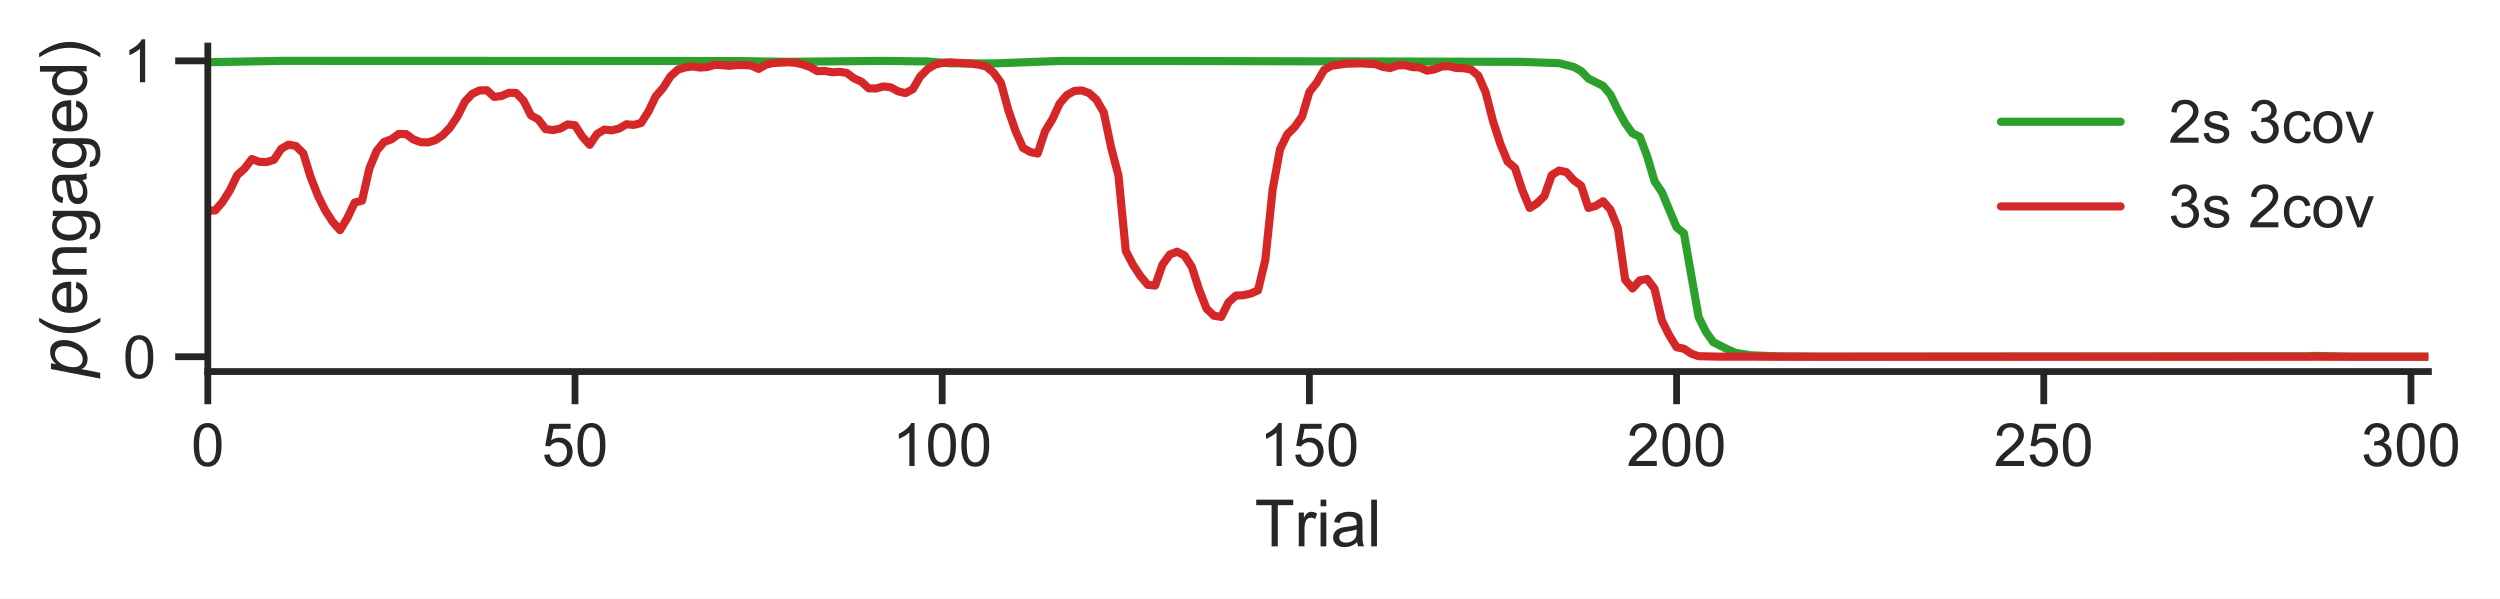
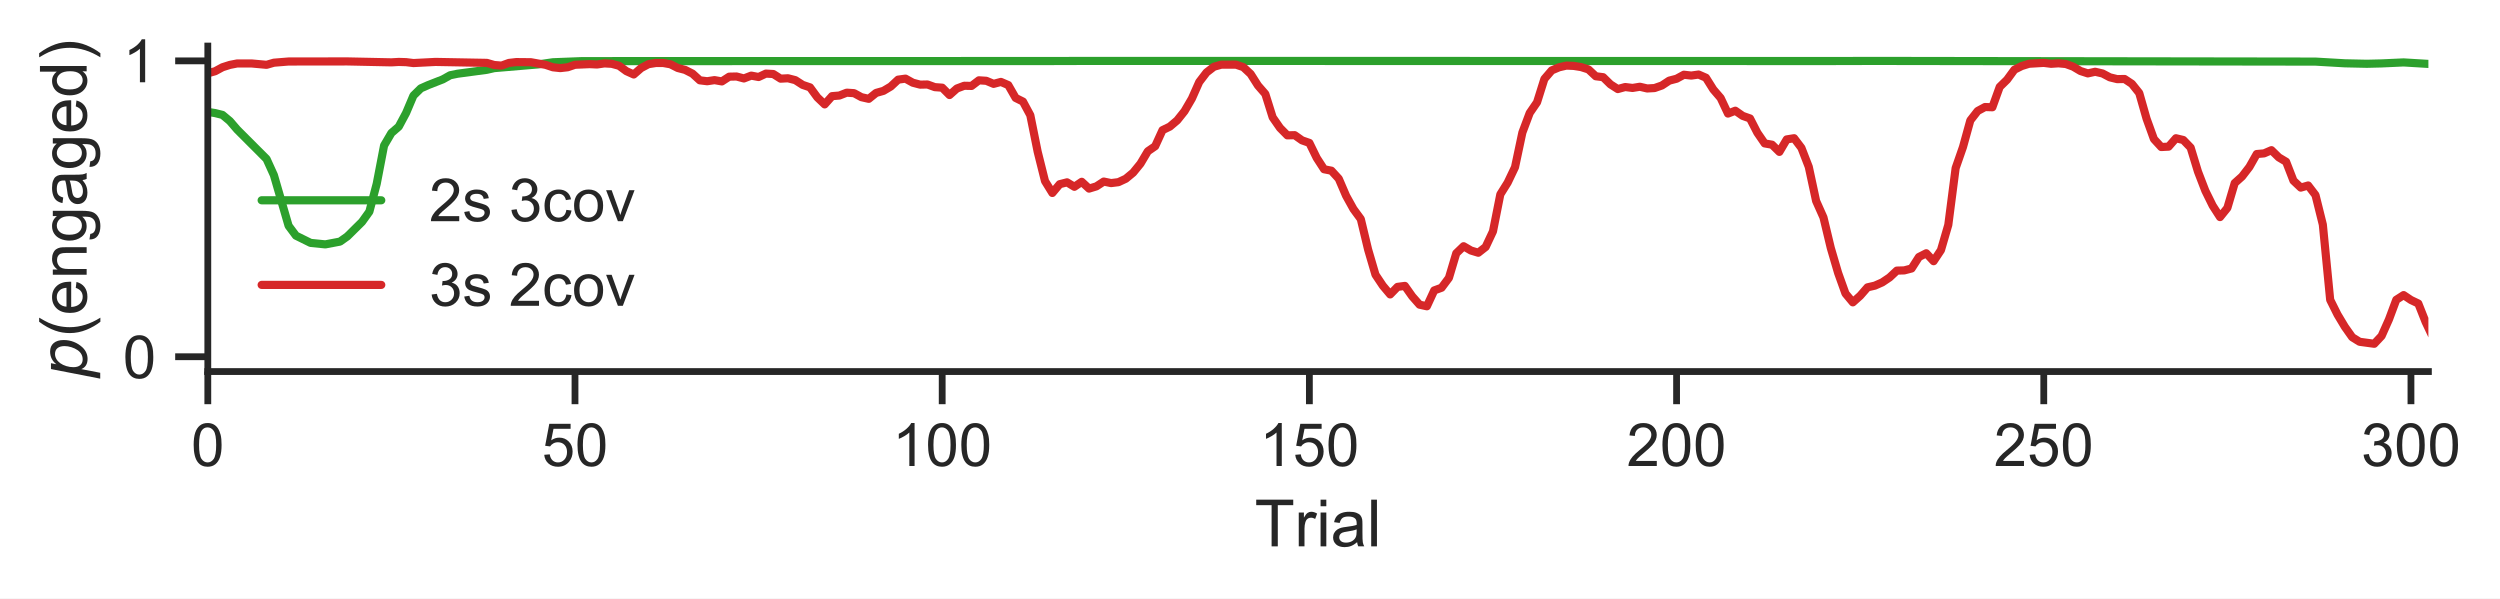
<svg xmlns="http://www.w3.org/2000/svg" xmlns:xlink="http://www.w3.org/1999/xlink" height="110.064pt" version="1.1" viewBox="0 0 459.764 110.064" width="459.764pt">
  <defs>
    <style type="text/css">
*{stroke-linecap:butt;stroke-linejoin:round;}
  </style>
  </defs>
  <g id="figure_1">
    <g id="patch_1">
      <path d="M 0 110.064  L 459.764 110.064  L 459.764 0  L 0 0  z " style="fill:#ffffff;" />
    </g>
    <g id="axes_1">
      <g id="patch_2">
        <path d="M 38.217 68.33  L 446.597 68.33  L 446.597 8.47  L 38.217 8.47  z " style="fill:#ffffff;" />
      </g>
      <g id="matplotlib.axis_1">
        <g id="xtick_1">
          <g id="line2d_1">
            <defs>
-               <path d="M 0 0  L 0 6  " id="meb59ed210e" style="stroke:#262626;stroke-width:1.25;" />
-             </defs>
-             <g>
-               <use style="fill:#262626;stroke:#262626;stroke-width:1.25;" x="38.217" xlink:href="#meb59ed210e" y="68.33" />
+               <path d="M 0 0  L 0 6  " id="m8725d7fb7e" style="stroke:#262626;stroke-width:1.25;" />
+             </defs>
+             <g>
+               <use style="fill:#262626;stroke:#262626;stroke-width:1.25;" x="38.217" xlink:href="#m8725d7fb7e" y="68.33" />
            </g>
          </g>
          <g id="text_1">
            <defs>
              <path d="M 4.156 35.297  Q 4.156 48 6.766 55.734  Q 9.375 63.484 14.516 67.672  Q 19.672 71.875 27.484 71.875  Q 33.25 71.875 37.594 69.547  Q 41.938 67.234 44.766 62.859  Q 47.609 58.5 49.219 52.219  Q 50.828 45.953 50.828 35.297  Q 50.828 22.703 48.234 14.969  Q 45.656 7.234 40.5 3  Q 35.359 -1.219 27.484 -1.219  Q 17.141 -1.219 11.234 6.203  Q 4.156 15.141 4.156 35.297  z M 13.188 35.297  Q 13.188 17.672 17.312 11.828  Q 21.438 6 27.484 6  Q 33.547 6 37.672 11.859  Q 41.797 17.719 41.797 35.297  Q 41.797 52.984 37.672 58.781  Q 33.547 64.594 27.391 64.594  Q 21.344 64.594 17.719 59.469  Q 13.188 52.938 13.188 35.297  z " id="ArialMT-48" />
            </defs>
            <g style="fill:#262626;" transform="translate(35.15852 85.70343)scale(0.11 -0.11)">
              <use xlink:href="#ArialMT-48" />
            </g>
          </g>
        </g>
        <g id="xtick_2">
          <g id="line2d_2">
            <g>
-               <use style="fill:#262626;stroke:#262626;stroke-width:1.25;" x="105.746" xlink:href="#meb59ed210e" y="68.33" />
+               <use style="fill:#262626;stroke:#262626;stroke-width:1.25;" x="105.746" xlink:href="#m8725d7fb7e" y="68.33" />
            </g>
          </g>
          <g id="text_2">
            <defs>
              <path d="M 4.156 18.75  L 13.375 19.531  Q 14.406 12.797 18.141 9.391  Q 21.875 6 27.156 6  Q 33.5 6 37.891 10.781  Q 42.281 15.578 42.281 23.484  Q 42.281 31 38.062 35.344  Q 33.844 39.703 27 39.703  Q 22.75 39.703 19.328 37.766  Q 15.922 35.844 13.969 32.766  L 5.719 33.844  L 12.641 70.609  L 48.25 70.609  L 48.25 62.203  L 19.672 62.203  L 15.828 42.969  Q 22.266 47.469 29.344 47.469  Q 38.719 47.469 45.156 40.969  Q 51.609 34.469 51.609 24.266  Q 51.609 14.547 45.953 7.469  Q 39.062 -1.219 27.156 -1.219  Q 17.391 -1.219 11.203 4.25  Q 5.031 9.719 4.156 18.75  z " id="ArialMT-53" />
            </defs>
            <g style="fill:#262626;" transform="translate(99.62865 85.70343)scale(0.11 -0.11)">
              <use xlink:href="#ArialMT-53" />
              <use x="55.615" xlink:href="#ArialMT-48" />
            </g>
          </g>
        </g>
        <g id="xtick_3">
          <g id="line2d_3">
            <g>
-               <use style="fill:#262626;stroke:#262626;stroke-width:1.25;" x="173.274" xlink:href="#meb59ed210e" y="68.33" />
+               <use style="fill:#262626;stroke:#262626;stroke-width:1.25;" x="173.274" xlink:href="#m8725d7fb7e" y="68.33" />
            </g>
          </g>
          <g id="text_3">
            <defs>
              <path d="M 37.25 0  L 28.469 0  L 28.469 56  Q 25.297 52.984 20.141 49.953  Q 14.984 46.922 10.891 45.406  L 10.891 53.906  Q 18.266 57.375 23.781 62.297  Q 29.297 67.234 31.594 71.875  L 37.25 71.875  z " id="ArialMT-49" />
            </defs>
            <g style="fill:#262626;" transform="translate(164.0988 85.70343)scale(0.11 -0.11)">
              <use xlink:href="#ArialMT-49" />
              <use x="55.615" xlink:href="#ArialMT-48" />
              <use x="111.23" xlink:href="#ArialMT-48" />
            </g>
          </g>
        </g>
        <g id="xtick_4">
          <g id="line2d_4">
            <g>
-               <use style="fill:#262626;stroke:#262626;stroke-width:1.25;" x="240.803" xlink:href="#meb59ed210e" y="68.33" />
+               <use style="fill:#262626;stroke:#262626;stroke-width:1.25;" x="240.803" xlink:href="#m8725d7fb7e" y="68.33" />
            </g>
          </g>
          <g id="text_4">
            <g style="fill:#262626;" transform="translate(231.6274 85.70343)scale(0.11 -0.11)">
              <use xlink:href="#ArialMT-49" />
              <use x="55.615" xlink:href="#ArialMT-53" />
              <use x="111.23" xlink:href="#ArialMT-48" />
            </g>
          </g>
        </g>
        <g id="xtick_5">
          <g id="line2d_5">
            <g>
-               <use style="fill:#262626;stroke:#262626;stroke-width:1.25;" x="308.332" xlink:href="#meb59ed210e" y="68.33" />
+               <use style="fill:#262626;stroke:#262626;stroke-width:1.25;" x="308.332" xlink:href="#m8725d7fb7e" y="68.33" />
            </g>
          </g>
          <g id="text_5">
            <defs>
              <path d="M 50.344 8.453  L 50.344 0  L 3.031 0  Q 2.938 3.172 4.047 6.109  Q 5.859 10.938 9.828 15.625  Q 13.812 20.312 21.344 26.469  Q 33.016 36.031 37.109 41.625  Q 41.219 47.219 41.219 52.203  Q 41.219 57.422 37.469 61  Q 33.734 64.594 27.734 64.594  Q 21.391 64.594 17.578 60.781  Q 13.766 56.984 13.719 50.25  L 4.688 51.172  Q 5.609 61.281 11.656 66.578  Q 17.719 71.875 27.938 71.875  Q 38.234 71.875 44.234 66.156  Q 50.25 60.453 50.25 52  Q 50.25 47.703 48.484 43.547  Q 46.734 39.406 42.656 34.812  Q 38.578 30.219 29.109 22.219  Q 21.188 15.578 18.938 13.203  Q 16.703 10.844 15.234 8.453  z " id="ArialMT-50" />
            </defs>
            <g style="fill:#262626;" transform="translate(299.1561 85.70343)scale(0.11 -0.11)">
              <use xlink:href="#ArialMT-50" />
              <use x="55.615" xlink:href="#ArialMT-48" />
              <use x="111.23" xlink:href="#ArialMT-48" />
            </g>
          </g>
        </g>
        <g id="xtick_6">
          <g id="line2d_6">
            <g>
-               <use style="fill:#262626;stroke:#262626;stroke-width:1.25;" x="375.86" xlink:href="#meb59ed210e" y="68.33" />
+               <use style="fill:#262626;stroke:#262626;stroke-width:1.25;" x="375.86" xlink:href="#m8725d7fb7e" y="68.33" />
            </g>
          </g>
          <g id="text_6">
            <g style="fill:#262626;" transform="translate(366.6847 85.70343)scale(0.11 -0.11)">
              <use xlink:href="#ArialMT-50" />
              <use x="55.615" xlink:href="#ArialMT-53" />
              <use x="111.23" xlink:href="#ArialMT-48" />
            </g>
          </g>
        </g>
        <g id="xtick_7">
          <g id="line2d_7">
            <g>
-               <use style="fill:#262626;stroke:#262626;stroke-width:1.25;" x="443.389" xlink:href="#meb59ed210e" y="68.33" />
+               <use style="fill:#262626;stroke:#262626;stroke-width:1.25;" x="443.389" xlink:href="#m8725d7fb7e" y="68.33" />
            </g>
          </g>
          <g id="text_7">
            <defs>
              <path d="M 4.203 18.891  L 12.984 20.062  Q 14.5 12.594 18.141 9.297  Q 21.781 6 27 6  Q 33.203 6 37.469 10.297  Q 41.75 14.594 41.75 20.953  Q 41.75 27 37.797 30.922  Q 33.844 34.859 27.734 34.859  Q 25.25 34.859 21.531 33.891  L 22.516 41.609  Q 23.391 41.5 23.922 41.5  Q 29.547 41.5 34.031 44.422  Q 38.531 47.359 38.531 53.469  Q 38.531 58.297 35.25 61.469  Q 31.984 64.656 26.812 64.656  Q 21.688 64.656 18.266 61.422  Q 14.844 58.203 13.875 51.766  L 5.078 53.328  Q 6.688 62.156 12.391 67.016  Q 18.109 71.875 26.609 71.875  Q 32.469 71.875 37.391 69.359  Q 42.328 66.844 44.938 62.5  Q 47.562 58.156 47.562 53.266  Q 47.562 48.641 45.062 44.828  Q 42.578 41.016 37.703 38.766  Q 44.047 37.312 47.562 32.688  Q 51.078 28.078 51.078 21.141  Q 51.078 11.766 44.234 5.25  Q 37.406 -1.266 26.953 -1.266  Q 17.531 -1.266 11.297 4.344  Q 5.078 9.969 4.203 18.891  z " id="ArialMT-51" />
            </defs>
            <g style="fill:#262626;" transform="translate(434.2134 85.70343)scale(0.11 -0.11)">
              <use xlink:href="#ArialMT-51" />
              <use x="55.615" xlink:href="#ArialMT-48" />
              <use x="111.23" xlink:href="#ArialMT-48" />
            </g>
          </g>
        </g>
        <g id="text_8">
          <defs>
            <path d="M 25.922 0  L 25.922 63.141  L 2.344 63.141  L 2.344 71.578  L 59.078 71.578  L 59.078 63.141  L 35.406 63.141  L 35.406 0  z " id="ArialMT-84" />
            <path d="M 6.5 0  L 6.5 51.859  L 14.406 51.859  L 14.406 44  Q 17.438 49.516 20 51.266  Q 22.562 53.031 25.641 53.031  Q 30.078 53.031 34.672 50.203  L 31.641 42.047  Q 28.422 43.953 25.203 43.953  Q 22.312 43.953 20.016 42.219  Q 17.719 40.484 16.75 37.406  Q 15.281 32.719 15.281 27.156  L 15.281 0  z " id="ArialMT-114" />
            <path d="M 6.641 61.469  L 6.641 71.578  L 15.438 71.578  L 15.438 61.469  z M 6.641 0  L 6.641 51.859  L 15.438 51.859  L 15.438 0  z " id="ArialMT-105" />
            <path d="M 40.438 6.391  Q 35.547 2.25 31.031 0.531  Q 26.516 -1.172 21.344 -1.172  Q 12.797 -1.172 8.203 3  Q 3.609 7.172 3.609 13.672  Q 3.609 17.484 5.344 20.625  Q 7.078 23.781 9.891 25.688  Q 12.703 27.594 16.219 28.562  Q 18.797 29.25 24.031 29.891  Q 34.672 31.156 39.703 32.906  Q 39.75 34.719 39.75 35.203  Q 39.75 40.578 37.25 42.781  Q 33.891 45.75 27.25 45.75  Q 21.047 45.75 18.094 43.578  Q 15.141 41.406 13.719 35.891  L 5.125 37.062  Q 6.297 42.578 8.984 45.969  Q 11.672 49.359 16.75 51.188  Q 21.828 53.031 28.516 53.031  Q 35.156 53.031 39.297 51.469  Q 43.453 49.906 45.406 47.531  Q 47.359 45.172 48.141 41.547  Q 48.578 39.312 48.578 33.453  L 48.578 21.734  Q 48.578 9.469 49.141 6.219  Q 49.703 2.984 51.375 0  L 42.188 0  Q 40.828 2.734 40.438 6.391  z M 39.703 26.031  Q 34.906 24.078 25.344 22.703  Q 19.922 21.922 17.672 20.938  Q 15.438 19.969 14.203 18.094  Q 12.984 16.219 12.984 13.922  Q 12.984 10.406 15.641 8.062  Q 18.312 5.719 23.438 5.719  Q 28.516 5.719 32.469 7.938  Q 36.422 10.156 38.281 14.016  Q 39.703 17 39.703 22.797  z " id="ArialMT-97" />
            <path d="M 6.391 0  L 6.391 71.578  L 15.188 71.578  L 15.188 0  z " id="ArialMT-108" />
          </defs>
          <g style="fill:#262626;" transform="translate(230.7443 100.4791)scale(0.12 -0.12)">
            <use xlink:href="#ArialMT-84" />
            <use x="61.037" xlink:href="#ArialMT-114" />
            <use x="94.338" xlink:href="#ArialMT-105" />
            <use x="116.555" xlink:href="#ArialMT-97" />
            <use x="172.17" xlink:href="#ArialMT-108" />
          </g>
        </g>
      </g>
      <g id="matplotlib.axis_2">
        <g id="ytick_1">
          <g id="line2d_8">
            <defs>
-               <path d="M 0 0  L -6 0  " id="m8cedfc2ea2" style="stroke:#262626;stroke-width:1.25;" />
-             </defs>
-             <g>
-               <use style="fill:#262626;stroke:#262626;stroke-width:1.25;" x="38.217" xlink:href="#m8cedfc2ea2" y="65.609" />
+               <path d="M 0 0  L -6 0  " id="m19dbf33740" style="stroke:#262626;stroke-width:1.25;" />
+             </defs>
+             <g>
+               <use style="fill:#262626;stroke:#262626;stroke-width:1.25;" x="38.217" xlink:href="#m19dbf33740" y="65.609" />
            </g>
          </g>
          <g id="text_9">
            <g style="fill:#262626;" transform="translate(22.6 69.54574)scale(0.11 -0.11)">
              <use xlink:href="#ArialMT-48" />
            </g>
          </g>
        </g>
        <g id="ytick_2">
          <g id="line2d_9">
            <g>
-               <use style="fill:#262626;stroke:#262626;stroke-width:1.25;" x="38.217" xlink:href="#m8cedfc2ea2" y="11.191" />
+               <use style="fill:#262626;stroke:#262626;stroke-width:1.25;" x="38.217" xlink:href="#m19dbf33740" y="11.191" />
            </g>
          </g>
          <g id="text_10">
            <g style="fill:#262626;" transform="translate(22.6 15.12786)scale(0.11 -0.11)">
              <use xlink:href="#ArialMT-49" />
            </g>
          </g>
        </g>
        <g id="text_11">
          <defs>
            <path d="M 49.609 33.688  Q 49.609 40.875 46.484 44.672  Q 43.359 48.484 37.5 48.484  Q 33.5 48.484 29.859 46.438  Q 26.219 44.391 23.391 40.484  Q 20.609 36.625 18.938 31.156  Q 17.281 25.688 17.281 20.312  Q 17.281 13.484 20.406 9.797  Q 23.531 6.109 29.297 6.109  Q 33.547 6.109 37.188 8.109  Q 40.828 10.109 43.406 13.922  Q 46.188 17.922 47.891 23.344  Q 49.609 28.766 49.609 33.688  z M 21.781 46.391  Q 25.391 51.125 30.297 53.562  Q 35.203 56 41.219 56  Q 49.609 56 54.25 50.5  Q 58.891 45.016 58.891 35.109  Q 58.891 27 56 19.656  Q 53.125 12.312 47.703 6.5  Q 44.094 2.641 39.547 0.609  Q 35.016 -1.422 29.984 -1.422  Q 24.172 -1.422 20.219 1  Q 16.266 3.422 14.312 8.203  L 8.688 -20.797  L -0.297 -20.797  L 14.406 54.688  L 23.391 54.688  z " id="DejaVuSans-Oblique-112" />
            <path d="M 23.391 -21.047  Q 16.109 -11.859 11.078 0.438  Q 6.062 12.75 6.062 25.922  Q 6.062 37.547 9.812 48.188  Q 14.203 60.547 23.391 72.797  L 29.688 72.797  Q 23.781 62.641 21.875 58.297  Q 18.891 51.562 17.188 44.234  Q 15.094 35.109 15.094 25.875  Q 15.094 2.391 29.688 -21.047  z " id="ArialMT-40" />
            <path d="M 42.094 16.703  L 51.172 15.578  Q 49.031 7.625 43.219 3.219  Q 37.406 -1.172 28.375 -1.172  Q 17 -1.172 10.328 5.828  Q 3.656 12.844 3.656 25.484  Q 3.656 38.578 10.391 45.797  Q 17.141 53.031 27.875 53.031  Q 38.281 53.031 44.875 45.953  Q 51.469 38.875 51.469 26.031  Q 51.469 25.25 51.422 23.688  L 12.75 23.688  Q 13.234 15.141 17.578 10.594  Q 21.922 6.062 28.422 6.062  Q 33.25 6.062 36.672 8.594  Q 40.094 11.141 42.094 16.703  z M 13.234 30.906  L 42.188 30.906  Q 41.609 37.453 38.875 40.719  Q 34.672 45.797 27.984 45.797  Q 21.922 45.797 17.797 41.75  Q 13.672 37.703 13.234 30.906  z " id="ArialMT-101" />
            <path d="M 6.594 0  L 6.594 51.859  L 14.5 51.859  L 14.5 44.484  Q 20.219 53.031 31 53.031  Q 35.688 53.031 39.625 51.344  Q 43.562 49.656 45.516 46.922  Q 47.469 44.188 48.25 40.438  Q 48.734 37.984 48.734 31.891  L 48.734 0  L 39.938 0  L 39.938 31.547  Q 39.938 36.922 38.906 39.578  Q 37.891 42.234 35.281 43.812  Q 32.672 45.406 29.156 45.406  Q 23.531 45.406 19.453 41.844  Q 15.375 38.281 15.375 28.328  L 15.375 0  z " id="ArialMT-110" />
            <path d="M 4.984 -4.297  L 13.531 -5.562  Q 14.062 -9.516 16.5 -11.328  Q 19.781 -13.766 25.438 -13.766  Q 31.547 -13.766 34.859 -11.328  Q 38.188 -8.891 39.359 -4.5  Q 40.047 -1.812 39.984 6.781  Q 34.234 0 25.641 0  Q 14.938 0 9.078 7.719  Q 3.219 15.438 3.219 26.219  Q 3.219 33.641 5.906 39.906  Q 8.594 46.188 13.688 49.609  Q 18.797 53.031 25.688 53.031  Q 34.859 53.031 40.828 45.609  L 40.828 51.859  L 48.922 51.859  L 48.922 7.031  Q 48.922 -5.078 46.453 -10.125  Q 44 -15.188 38.641 -18.109  Q 33.297 -21.047 25.484 -21.047  Q 16.219 -21.047 10.5 -16.875  Q 4.781 -12.703 4.984 -4.297  z M 12.25 26.859  Q 12.25 16.656 16.297 11.969  Q 20.359 7.281 26.469 7.281  Q 32.516 7.281 36.609 11.938  Q 40.719 16.609 40.719 26.562  Q 40.719 36.078 36.5 40.906  Q 32.281 45.75 26.312 45.75  Q 20.453 45.75 16.344 40.984  Q 12.25 36.234 12.25 26.859  z " id="ArialMT-103" />
            <path d="M 40.234 0  L 40.234 6.547  Q 35.297 -1.172 25.734 -1.172  Q 19.531 -1.172 14.328 2.25  Q 9.125 5.672 6.266 11.797  Q 3.422 17.922 3.422 25.875  Q 3.422 33.641 6 39.969  Q 8.594 46.297 13.766 49.656  Q 18.953 53.031 25.344 53.031  Q 30.031 53.031 33.688 51.047  Q 37.359 49.078 39.656 45.906  L 39.656 71.578  L 48.391 71.578  L 48.391 0  z M 12.453 25.875  Q 12.453 15.922 16.641 10.984  Q 20.844 6.062 26.562 6.062  Q 32.328 6.062 36.344 10.766  Q 40.375 15.484 40.375 25.141  Q 40.375 35.797 36.266 40.766  Q 32.172 45.75 26.172 45.75  Q 20.312 45.75 16.375 40.969  Q 12.453 36.188 12.453 25.875  z " id="ArialMT-100" />
            <path d="M 12.359 -21.047  L 6.062 -21.047  Q 20.656 2.391 20.656 25.875  Q 20.656 35.062 18.562 44.094  Q 16.891 51.422 13.922 58.156  Q 12.016 62.547 6.062 72.797  L 12.359 72.797  Q 21.531 60.547 25.922 48.188  Q 29.688 37.547 29.688 25.922  Q 29.688 12.75 24.625 0.438  Q 19.578 -11.859 12.359 -21.047  z " id="ArialMT-41" />
          </defs>
          <g style="fill:#262626;" transform="translate(15.96 69.6)rotate(-90)scale(0.12 -0.12)">
            <use transform="translate(0 0.203125)" xlink:href="#DejaVuSans-Oblique-112" />
            <use transform="translate(63.47656 0.203125)" xlink:href="#ArialMT-40" />
            <use transform="translate(96.77734 0.203125)" xlink:href="#ArialMT-101" />
            <use transform="translate(152.3926 0.203125)" xlink:href="#ArialMT-110" />
            <use transform="translate(208.0078 0.203125)" xlink:href="#ArialMT-103" />
            <use transform="translate(263.623 0.203125)" xlink:href="#ArialMT-97" />
            <use transform="translate(319.2383 0.203125)" xlink:href="#ArialMT-103" />
            <use transform="translate(374.8535 0.203125)" xlink:href="#ArialMT-101" />
            <use transform="translate(430.4688 0.203125)" xlink:href="#ArialMT-100" />
            <use transform="translate(486.084 0.203125)" xlink:href="#ArialMT-41" />
          </g>
        </g>
      </g>
      <g id="line2d_10">
-         <path clip-path="url(#pc76b849a03)" d="M 38.217 11.441  L 51.723 11.197  L 89.539 11.202  L 135.458 11.229  L 144.912 11.369  L 162.47 11.197  L 170.573 11.303  L 174.625 11.647  L 182.728 11.665  L 194.883 11.212  L 219.194 11.223  L 279.97 11.374  L 282.671 11.476  L 286.722 11.618  L 289.424 12.314  L 290.774 13.059  L 292.125 14.456  L 294.826 15.796  L 296.176 17.412  L 297.527 20.219  L 298.878 22.652  L 300.228 24.526  L 301.579 25.169  L 302.929 28.75  L 304.28 33.332  L 305.63 35.338  L 308.332 41.805  L 309.682 42.908  L 312.383 58.312  L 313.734 61.023  L 315.084 62.928  L 317.786 64.281  L 319.136 64.882  L 321.837 65.328  L 327.24 65.546  L 335.343 65.593  L 424.481 65.516  L 425.831 65.452  L 432.584 65.599  L 460.764 65.602  L 460.764 65.602  " style="fill:none;stroke:#2ca02c;stroke-linecap:round;stroke-width:1.5;" />
+         <path clip-path="url(#p29a1a37aee)" d="M 38.217 20.58  L 39.568 20.797  L 40.918 21.134  L 42.269 22.262  L 43.619 23.831  L 49.022 29.241  L 50.372 32.216  L 53.073 41.524  L 54.424 43.336  L 57.125 44.671  L 59.826 44.942  L 62.527 44.432  L 63.878 43.476  L 66.579 40.804  L 67.93 38.919  L 69.28 33.795  L 70.631 26.764  L 71.981 24.458  L 73.332 23.293  L 74.683 20.773  L 76.033 17.583  L 77.384 16.252  L 78.734 15.653  L 81.435 14.596  L 82.786 13.838  L 84.137 13.561  L 89.539 12.837  L 90.889 12.528  L 98.993 11.841  L 101.694 11.45  L 107.096 11.24  L 193.533 11.223  L 200.286 11.203  L 336.694 11.225  L 344.797 11.204  L 425.831 11.329  L 431.234 11.642  L 435.285 11.73  L 437.987 11.663  L 442.038 11.478  L 446.09 11.724  L 448.791 11.883  L 451.492 11.895  L 455.544 11.551  L 456.895 11.398  L 460.764 11.382  L 460.764 11.382  " style="fill:none;stroke:#2ca02c;stroke-linecap:round;stroke-width:1.5;" />
      </g>
      <g id="line2d_11">
-         <path clip-path="url(#pc76b849a03)" d="M 38.217 38.732  L 39.568 38.707  L 40.918 37.155  L 42.269 35.025  L 43.619 32.215  L 44.97 31.007  L 46.32 29.248  L 47.671 29.761  L 49.022 29.809  L 50.372 29.394  L 51.723 27.365  L 53.073 26.598  L 54.424 26.85  L 55.774 28.197  L 57.125 32.562  L 58.476 36.018  L 59.826 38.72  L 61.177 40.792  L 62.527 42.326  L 63.878 40.11  L 65.228 37.245  L 66.579 36.908  L 67.93 30.986  L 69.28 27.729  L 70.631 26.109  L 71.981 25.621  L 73.332 24.647  L 74.683 24.656  L 76.033 25.648  L 77.384 26.151  L 78.734 26.19  L 80.085 25.765  L 81.435 24.858  L 82.786 23.427  L 84.137 21.406  L 85.487 18.703  L 86.838 17.265  L 88.188 16.629  L 89.539 16.597  L 90.889 17.827  L 92.24 17.656  L 93.591 17.065  L 94.941 17.101  L 96.292 18.539  L 97.642 21.218  L 98.993 21.951  L 100.343 23.749  L 101.694 23.919  L 103.045 23.634  L 104.395 22.88  L 105.746 23.031  L 107.096 25.133  L 108.447 26.637  L 109.797 24.638  L 111.148 23.834  L 112.499 23.968  L 113.849 23.647  L 115.2 22.855  L 116.55 22.968  L 117.901 22.63  L 119.251 20.515  L 120.602 17.706  L 121.953 16.165  L 123.303 14.048  L 124.654 12.815  L 126.004 12.406  L 127.355 12.219  L 128.705 12.422  L 130.056 12.331  L 131.407 11.941  L 132.757 11.966  L 134.108 12.109  L 135.458 11.974  L 136.809 11.957  L 138.159 12.055  L 139.51 12.673  L 140.861 11.89  L 142.211 11.59  L 144.912 11.448  L 146.263 11.538  L 147.613 11.844  L 148.964 12.311  L 150.315 13.086  L 151.665 13.048  L 153.016 13.288  L 154.366 13.202  L 155.717 13.408  L 157.067 14.417  L 158.418 15.017  L 159.769 16.251  L 161.119 16.27  L 162.47 15.895  L 163.82 16.056  L 165.171 16.799  L 166.521 17.124  L 167.872 16.409  L 169.223 14.078  L 170.573 12.716  L 171.924 11.892  L 173.274 11.57  L 174.625 11.463  L 178.677 11.712  L 180.027 11.905  L 181.378 12.234  L 182.728 13.349  L 184.079 15.227  L 185.429 20.202  L 186.78 24.132  L 188.131 27.195  L 189.481 27.955  L 190.832 28.24  L 192.182 24.147  L 193.533 21.944  L 194.883 19.03  L 196.234 17.456  L 197.585 16.73  L 198.935 16.625  L 200.286 17.109  L 201.636 18.333  L 202.987 20.676  L 204.337 27.1  L 205.688 32.259  L 207.039 46.167  L 208.389 48.744  L 209.74 50.788  L 211.09 52.39  L 212.441 52.516  L 213.792 48.666  L 215.142 46.797  L 216.493 46.291  L 217.843 46.99  L 219.194 49.11  L 220.544 53.306  L 221.895 56.77  L 223.246 58.066  L 224.596 58.283  L 225.947 55.559  L 227.297 54.363  L 228.648 54.299  L 229.998 53.988  L 231.349 53.416  L 232.7 47.803  L 234.05 34.828  L 235.401 27.442  L 236.751 24.692  L 238.102 23.358  L 239.452 21.449  L 240.803 16.918  L 242.154 15.198  L 243.504 12.875  L 244.855 12.093  L 247.556 11.721  L 250.257 11.653  L 252.958 11.795  L 254.309 12.306  L 255.659 12.51  L 257.01 12.038  L 258.36 11.978  L 259.711 12.336  L 261.062 12.397  L 262.412 12.984  L 263.763 12.775  L 265.113 12.241  L 266.464 12.173  L 267.814 12.507  L 269.165 12.539  L 270.516 12.786  L 271.866 13.909  L 273.217 16.982  L 274.567 22.255  L 275.918 26.44  L 277.268 29.727  L 278.619 30.893  L 279.97 34.995  L 281.32 38.242  L 282.671 37.394  L 284.021 36.06  L 285.372 32.202  L 286.722 31.363  L 288.073 31.652  L 289.424 33.158  L 290.774 34.145  L 292.125 38.247  L 293.475 37.855  L 294.826 37.015  L 296.176 38.582  L 297.527 41.925  L 298.878 51.445  L 300.228 53.05  L 301.579 51.558  L 302.929 51.307  L 304.28 53.108  L 305.63 58.954  L 306.981 61.658  L 308.332 63.854  L 309.682 64.131  L 311.033 65.04  L 312.383 65.509  L 316.435 65.594  L 348.849 65.609  L 460.764 65.609  L 460.764 65.609  " style="fill:none;stroke:#d62728;stroke-linecap:round;stroke-width:1.5;" />
+         <path clip-path="url(#p29a1a37aee)" d="M 38.217 13.478  L 39.568 13.1  L 40.918 12.367  L 42.269 11.936  L 43.619 11.67  L 46.32 11.675  L 49.022 11.921  L 50.372 11.531  L 53.073 11.31  L 63.878 11.295  L 71.981 11.466  L 73.332 11.39  L 74.683 11.43  L 76.033 11.596  L 80.085 11.388  L 89.539 11.564  L 90.889 11.955  L 92.24 12.064  L 93.591 11.574  L 94.941 11.418  L 97.642 11.444  L 100.343 11.926  L 101.694 12.377  L 103.045 12.523  L 104.395 12.37  L 105.746 11.911  L 108.447 11.794  L 109.797 11.86  L 111.148 11.66  L 112.499 11.734  L 113.849 12.094  L 115.2 13.087  L 116.55 13.696  L 117.901 12.519  L 119.251 11.802  L 120.602 11.587  L 121.953 11.581  L 123.303 11.822  L 124.654 12.505  L 126.004 12.856  L 127.355 13.542  L 128.705 14.773  L 130.056 14.938  L 131.407 14.735  L 132.757 14.974  L 134.108 14.099  L 135.458 14.069  L 136.809 14.428  L 138.159 13.908  L 139.51 14.163  L 140.861 13.534  L 142.211 13.612  L 143.562 14.466  L 144.912 14.394  L 146.263 14.739  L 147.613 15.609  L 148.964 16.066  L 150.315 17.905  L 151.665 19.197  L 153.016 17.682  L 154.366 17.571  L 155.717 17.043  L 157.067 17.134  L 158.418 17.871  L 159.769 18.177  L 161.119 17.089  L 162.47 16.71  L 163.82 15.908  L 165.171 14.648  L 166.521 14.462  L 167.872 15.212  L 169.223 15.566  L 170.573 15.537  L 171.924 16.027  L 173.274 16.123  L 174.625 17.477  L 175.975 16.277  L 177.326 15.772  L 178.677 15.801  L 180.027 14.771  L 181.378 14.858  L 182.728 15.422  L 184.079 15.066  L 185.429 15.647  L 186.78 18.008  L 188.131 18.683  L 189.481 21.191  L 190.832 27.901  L 192.182 33.3  L 193.533 35.487  L 194.883 33.873  L 196.234 33.532  L 197.585 34.351  L 198.935 33.435  L 200.286 34.684  L 201.636 34.271  L 202.987 33.389  L 204.337 33.671  L 205.688 33.501  L 207.039 32.871  L 208.389 31.753  L 209.74 30.095  L 211.09 27.822  L 212.441 26.889  L 213.792 23.935  L 215.142 23.282  L 216.493 22.136  L 217.843 20.443  L 219.194 18.127  L 220.544 15.084  L 221.895 13.319  L 223.246 12.274  L 224.596 11.895  L 227.297 11.885  L 228.648 12.343  L 229.998 13.601  L 231.349 15.726  L 232.7 17.277  L 234.05 21.58  L 235.401 23.524  L 236.751 24.891  L 238.102 24.858  L 239.452 25.811  L 240.803 26.281  L 242.154 29.042  L 243.504 31.125  L 244.855 31.391  L 246.205 32.866  L 247.556 36.006  L 248.906 38.441  L 250.257 40.281  L 251.608 45.915  L 252.958 50.517  L 254.309 52.541  L 255.659 54.147  L 257.01 52.76  L 258.36 52.58  L 259.711 54.494  L 261.062 56.03  L 262.412 56.326  L 263.763 53.409  L 265.113 52.916  L 266.464 51.104  L 267.814 46.584  L 269.165 45.283  L 270.516 46.071  L 271.866 46.48  L 273.217 45.419  L 274.567 42.548  L 275.918 35.746  L 277.268 33.584  L 278.619 30.748  L 279.97 24.384  L 281.32 20.783  L 282.671 18.812  L 284.021 14.52  L 285.372 12.947  L 286.722 12.377  L 288.073 12.062  L 289.424 12.122  L 290.774 12.335  L 292.125 12.764  L 293.475 14.024  L 294.826 14.196  L 296.176 15.518  L 297.527 16.379  L 298.878 16.005  L 300.228 16.174  L 301.579 15.954  L 302.929 16.27  L 304.28 16.194  L 305.63 15.721  L 306.981 14.832  L 308.332 14.479  L 309.682 13.743  L 311.033 13.897  L 312.383 13.707  L 313.734 14.295  L 315.084 16.449  L 316.435 18.021  L 317.786 20.884  L 319.136 20.361  L 320.487 21.307  L 321.837 21.784  L 323.188 24.413  L 324.538 26.375  L 325.889 26.61  L 327.24 27.932  L 328.59 25.638  L 329.941 25.418  L 331.291 27.197  L 332.642 30.682  L 333.992 36.955  L 335.343 39.984  L 336.694 45.613  L 338.044 50.209  L 339.395 53.978  L 340.745 55.603  L 342.096 54.392  L 343.447 52.841  L 344.797 52.531  L 346.148 51.935  L 347.498 51.027  L 348.849 49.765  L 350.199 49.728  L 351.55 49.374  L 352.901 47.264  L 354.251 46.576  L 355.602 48.033  L 356.952 45.997  L 358.303 41.357  L 359.653 30.911  L 361.004 27.033  L 362.355 22.142  L 363.705 20.413  L 365.056 19.684  L 366.406 19.726  L 367.757 15.984  L 369.107 14.664  L 370.458 12.819  L 371.809 12.142  L 373.159 11.725  L 375.86 11.564  L 377.211 11.732  L 378.561 11.644  L 379.912 11.769  L 381.263 12.259  L 382.613 13.058  L 383.964 13.498  L 385.314 13.198  L 386.665 13.51  L 388.015 14.22  L 389.366 14.553  L 390.717 14.525  L 392.067 15.419  L 393.418 17.108  L 394.768 21.839  L 396.119 25.572  L 397.469 27.039  L 398.82 26.967  L 400.171 25.424  L 401.521 25.746  L 402.872 27.146  L 404.222 31.575  L 405.573 35.081  L 406.923 37.822  L 408.274 39.921  L 409.625 38.241  L 410.975 33.672  L 412.326 32.463  L 413.676 30.708  L 415.027 28.327  L 416.377 28.207  L 417.728 27.619  L 419.079 28.94  L 420.429 29.749  L 421.78 33.228  L 423.13 34.501  L 424.481 34.11  L 425.831 35.875  L 427.182 41.306  L 428.533 55.144  L 429.883 57.85  L 431.234 60.105  L 432.584 62.014  L 433.935 62.855  L 436.636 63.222  L 437.987 61.785  L 439.337 58.759  L 440.688 55.135  L 442.038 54.269  L 443.389 55.174  L 444.739 55.818  L 446.09 59.226  L 447.441 62.077  L 450.142 62.523  L 451.492 62.141  L 452.843 58.892  L 454.193 52.204  L 455.544 44.068  L 456.895 34.091  L 458.245 30.945  L 459.596 29.455  L 460.764 29.892  L 460.764 29.892  " style="fill:none;stroke:#d62728;stroke-linecap:round;stroke-width:1.5;" />
      </g>
      <g id="patch_3">
        <path d="M 38.217 68.33  L 38.217 8.47  " style="fill:none;stroke:#262626;stroke-linecap:square;stroke-linejoin:miter;stroke-width:1.25;" />
      </g>
      <g id="patch_4">
        <path d="M 38.217 68.33  L 446.597 68.33  " style="fill:none;stroke:#262626;stroke-linecap:square;stroke-linejoin:miter;stroke-width:1.25;" />
      </g>
      <g id="legend_1">
        <g id="line2d_12">
-           <path d="M 367.989 22.394  L 389.989 22.394  " style="fill:none;stroke:#2ca02c;stroke-linecap:round;stroke-width:1.5;" />
+           <path d="M 48.117 36.834  L 70.117 36.834  " style="fill:none;stroke:#2ca02c;stroke-linecap:round;stroke-width:1.5;" />
        </g>
        <g id="line2d_13" />
        <g id="text_12">
          <defs>
            <path d="M 3.078 15.484  L 11.766 16.844  Q 12.5 11.625 15.844 8.844  Q 19.188 6.062 25.203 6.062  Q 31.25 6.062 34.172 8.516  Q 37.109 10.984 37.109 14.312  Q 37.109 17.281 34.516 19  Q 32.719 20.172 25.531 21.969  Q 15.875 24.422 12.141 26.203  Q 8.406 27.984 6.469 31.125  Q 4.547 34.281 4.547 38.094  Q 4.547 41.547 6.125 44.5  Q 7.719 47.469 10.453 49.422  Q 12.5 50.922 16.031 51.969  Q 19.578 53.031 23.641 53.031  Q 29.734 53.031 34.344 51.266  Q 38.969 49.516 41.156 46.5  Q 43.359 43.5 44.188 38.484  L 35.594 37.312  Q 35.016 41.312 32.203 43.547  Q 29.391 45.797 24.266 45.797  Q 18.219 45.797 15.625 43.797  Q 13.031 41.797 13.031 39.109  Q 13.031 37.406 14.109 36.031  Q 15.188 34.625 17.484 33.688  Q 18.797 33.203 25.25 31.453  Q 34.578 28.953 38.25 27.359  Q 41.938 25.781 44.031 22.75  Q 46.141 19.734 46.141 15.234  Q 46.141 10.844 43.578 6.953  Q 41.016 3.078 36.172 0.953  Q 31.344 -1.172 25.25 -1.172  Q 15.141 -1.172 9.844 3.031  Q 4.547 7.234 3.078 15.484  z " id="ArialMT-115" />
            <path id="ArialMT-32" />
            <path d="M 40.438 19  L 49.078 17.875  Q 47.656 8.938 41.812 3.875  Q 35.984 -1.172 27.484 -1.172  Q 16.844 -1.172 10.375 5.781  Q 3.906 12.75 3.906 25.734  Q 3.906 34.125 6.688 40.422  Q 9.469 46.734 15.156 49.875  Q 20.844 53.031 27.547 53.031  Q 35.984 53.031 41.359 48.75  Q 46.734 44.484 48.25 36.625  L 39.703 35.297  Q 38.484 40.531 35.375 43.156  Q 32.281 45.797 27.875 45.797  Q 21.234 45.797 17.078 41.031  Q 12.938 36.281 12.938 25.984  Q 12.938 15.531 16.938 10.797  Q 20.953 6.062 27.391 6.062  Q 32.562 6.062 36.031 9.234  Q 39.5 12.406 40.438 19  z " id="ArialMT-99" />
            <path d="M 3.328 25.922  Q 3.328 40.328 11.328 47.266  Q 18.016 53.031 27.641 53.031  Q 38.328 53.031 45.109 46.016  Q 51.906 39.016 51.906 26.656  Q 51.906 16.656 48.906 10.906  Q 45.906 5.172 40.156 2  Q 34.422 -1.172 27.641 -1.172  Q 16.75 -1.172 10.031 5.812  Q 3.328 12.797 3.328 25.922  z M 12.359 25.922  Q 12.359 15.969 16.703 11.016  Q 21.047 6.062 27.641 6.062  Q 34.188 6.062 38.531 11.031  Q 42.875 16.016 42.875 26.219  Q 42.875 35.844 38.5 40.797  Q 34.125 45.75 27.641 45.75  Q 21.047 45.75 16.703 40.812  Q 12.359 35.891 12.359 25.922  z " id="ArialMT-111" />
            <path d="M 21 0  L 1.266 51.859  L 10.547 51.859  L 21.688 20.797  Q 23.484 15.766 25 10.359  Q 26.172 14.453 28.266 20.219  L 39.797 51.859  L 48.828 51.859  L 29.203 0  z " id="ArialMT-118" />
          </defs>
-           <g style="fill:#262626;" transform="translate(398.7895 26.24376)scale(0.11 -0.11)">
+           <g style="fill:#262626;" transform="translate(78.91703 40.68374)scale(0.11 -0.11)">
            <use xlink:href="#ArialMT-50" />
            <use x="55.615" xlink:href="#ArialMT-115" />
            <use x="105.615" xlink:href="#ArialMT-32" />
            <use x="133.398" xlink:href="#ArialMT-51" />
            <use x="189.014" xlink:href="#ArialMT-99" />
            <use x="239.014" xlink:href="#ArialMT-111" />
            <use x="294.629" xlink:href="#ArialMT-118" />
          </g>
        </g>
        <g id="line2d_14">
-           <path d="M 367.989 37.954  L 389.989 37.954  " style="fill:none;stroke:#d62728;stroke-linecap:round;stroke-width:1.5;" />
+           <path d="M 48.117 52.394  L 70.117 52.394  " style="fill:none;stroke:#d62728;stroke-linecap:round;stroke-width:1.5;" />
        </g>
        <g id="line2d_15" />
        <g id="text_13">
-           <g style="fill:#262626;" transform="translate(398.7895 41.8036)scale(0.11 -0.11)">
+           <g style="fill:#262626;" transform="translate(78.91703 56.24358)scale(0.11 -0.11)">
            <use xlink:href="#ArialMT-51" />
            <use x="55.615" xlink:href="#ArialMT-115" />
            <use x="105.615" xlink:href="#ArialMT-32" />
            <use x="133.398" xlink:href="#ArialMT-50" />
            <use x="189.014" xlink:href="#ArialMT-99" />
            <use x="239.014" xlink:href="#ArialMT-111" />
            <use x="294.629" xlink:href="#ArialMT-118" />
          </g>
        </g>
      </g>
    </g>
  </g>
  <defs>
-     <clipPath id="pc76b849a03">
+     <clipPath id="p29a1a37aee">
      <rect height="59.86" width="408.379" x="38.217" y="8.47" />
    </clipPath>
  </defs>
</svg>
